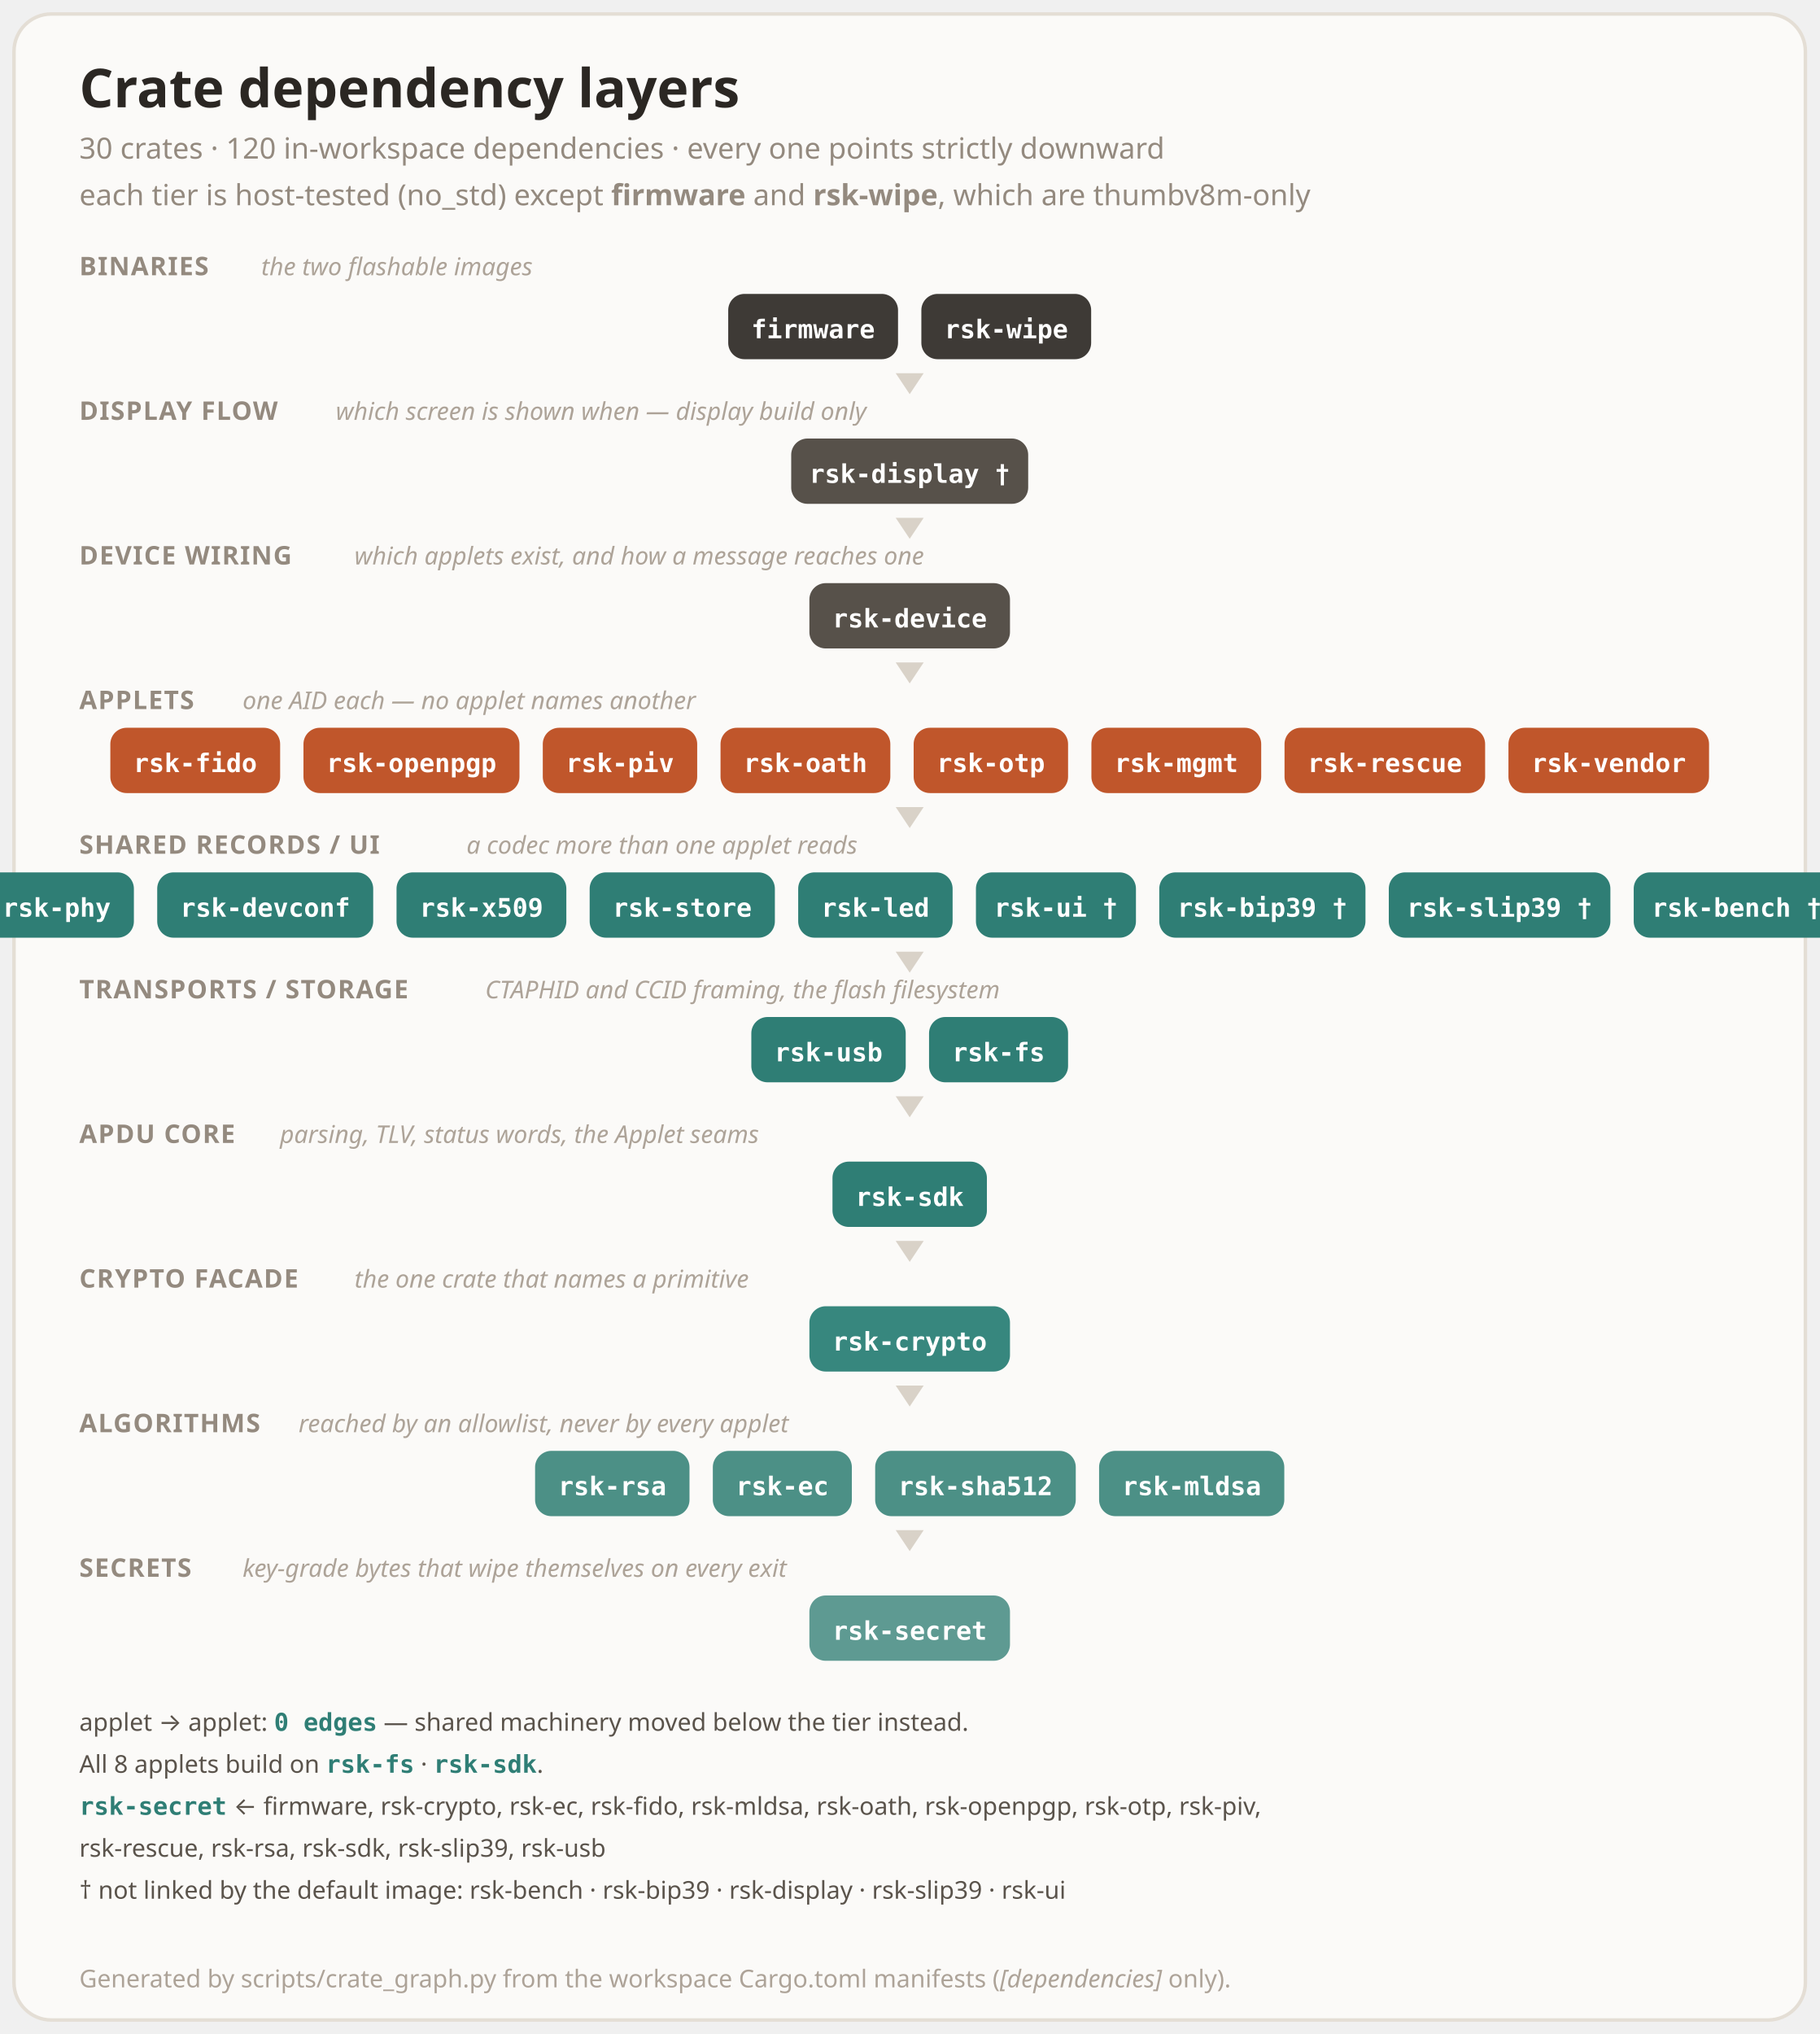
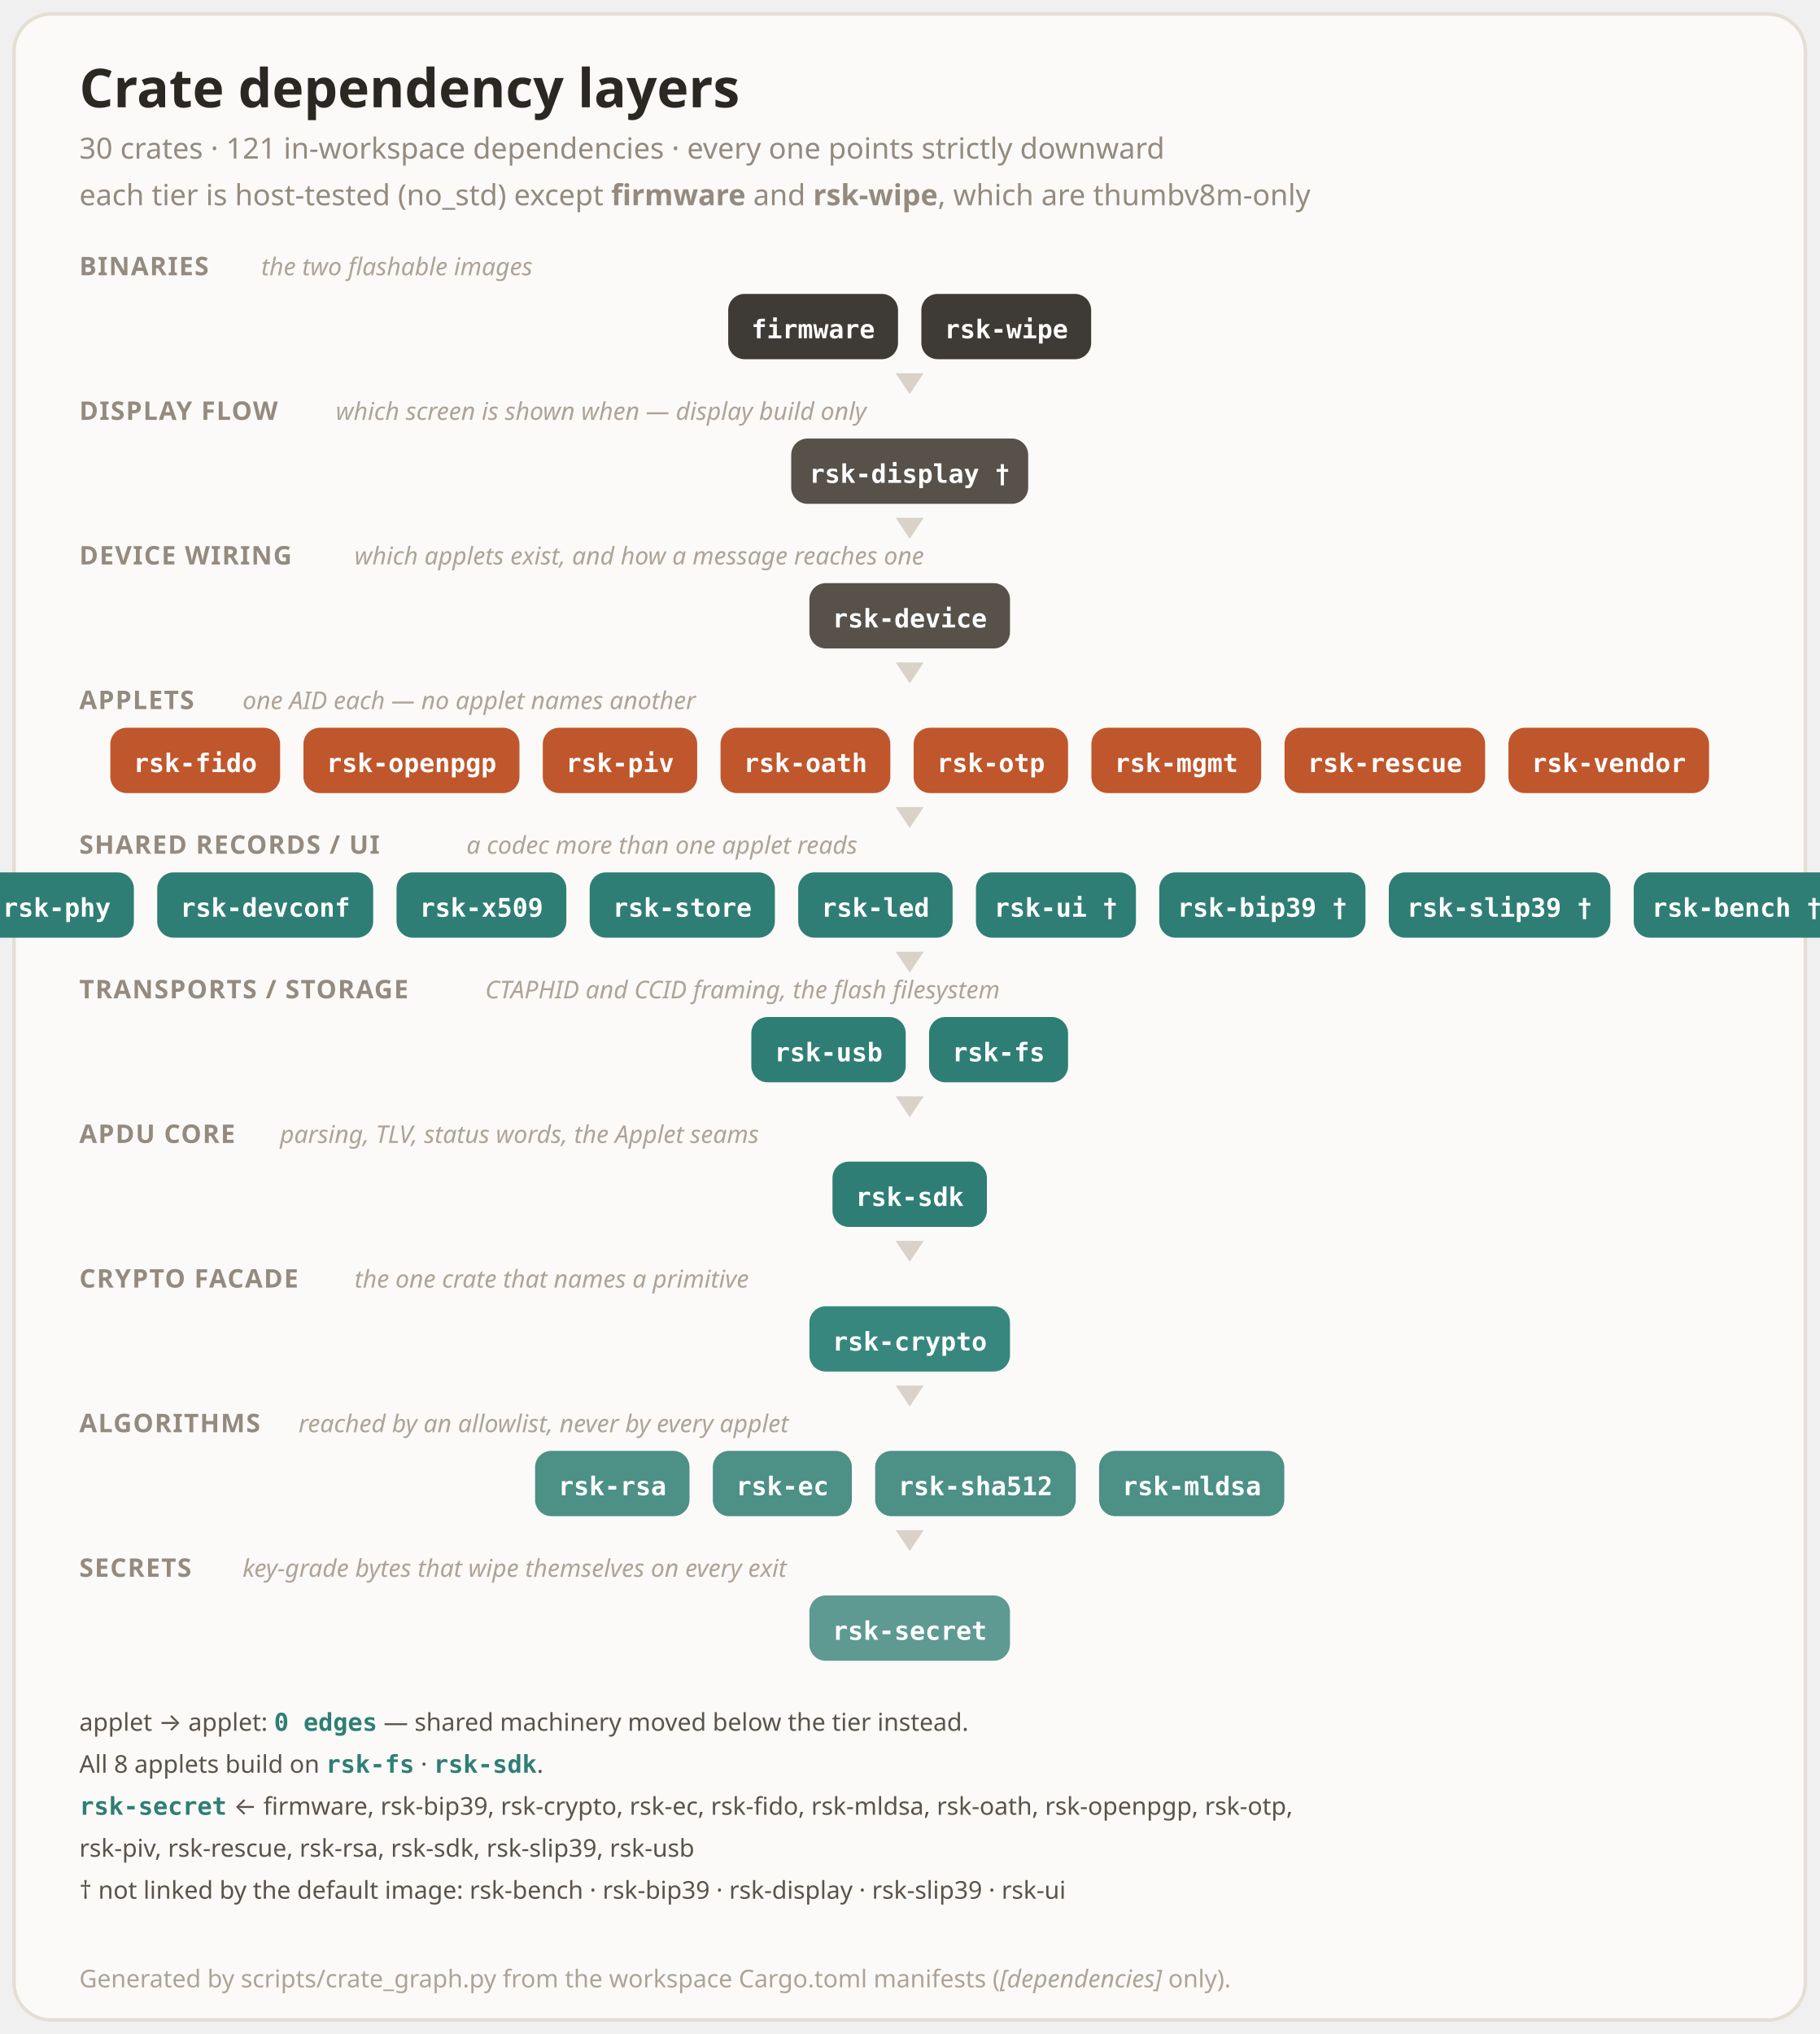
<svg xmlns="http://www.w3.org/2000/svg" viewBox="0 0 780 872" role="img" aria-labelledby="ttl dsc" font-family="'Segoe UI', system-ui, -apple-system, sans-serif">
  <defs>
    <style>
      .h1{font-size:23px;font-weight:700;fill:#2B2723}
      .sub{font-size:12.5px;fill:#948A7F}
      .sub2{font-size:10.5px;fill:#ADA398;font-style:italic}
      .tier{font-size:11px;font-weight:700;fill:#948A7F;letter-spacing:.5px}
      .node{font-size:11px;font-weight:700;fill:#fff;font-family:'SF Mono','Roboto Mono',ui-monospace,monospace}
      .note{font-size:10.5px;fill:#5A534B}
      .notek{font-family:'SF Mono','Roboto Mono',ui-monospace,monospace;font-weight:700;fill:#2F7E75}
      .arw{fill:#D9D2C8}
      .foot{font-size:10.5px;fill:#ADA398}
    </style>
  </defs>
  <rect x="6" y="6" width="768" height="860" rx="16" fill="#FBFAF8" stroke="#E4DED5" stroke-width="1.5" />
  <text class="h1" x="34" y="46">Crate dependency layers</text>
-   <text class="sub" x="34" y="68">30 crates · 120 in-workspace dependencies · every one points strictly downward</text>
+   <text class="sub" x="34" y="68">30 crates · 121 in-workspace dependencies · every one points strictly downward</text>
  <text class="sub" x="34" y="88">each tier is host-tested (no_std) except <tspan font-weight="700">firmware</tspan> and <tspan font-weight="700">rsk-wipe</tspan>, which are thumbv8m-only</text>
  <text class="tier" x="34" y="118">BINARIES</text>
  <text class="sub2" x="112" y="118">the two flashable images</text>
  <rect x="312.2" y="126" width="72.8" height="28" rx="7" fill="#3E3A36" />
  <text class="node" x="348.6" y="145" text-anchor="middle">firmware</text>
  <rect x="395.0" y="126" width="72.8" height="28" rx="7" fill="#3E3A36" />
  <text class="node" x="431.4" y="145" text-anchor="middle">rsk-wipe</text>
  <path class="arw" d="M390 160 l6 0 -6 9 -6 -9 z" />
  <text class="tier" x="34" y="180">DISPLAY FLOW</text>
  <text class="sub2" x="144" y="180">which screen is shown when — display build only</text>
  <rect x="339.2" y="188" width="101.6" height="28" rx="7" fill="#57514A" />
  <text class="node" x="390.0" y="207" text-anchor="middle">rsk-display †</text>
  <path class="arw" d="M390 222 l6 0 -6 9 -6 -9 z" />
  <text class="tier" x="34" y="242">DEVICE WIRING</text>
  <text class="sub2" x="152" y="242">which applets exist, and how a message reaches one</text>
  <rect x="347.0" y="250" width="86.0" height="28" rx="7" fill="#57514A" />
  <text class="node" x="390.0" y="269" text-anchor="middle">rsk-device</text>
  <path class="arw" d="M390 284 l6 0 -6 9 -6 -9 z" />
  <text class="tier" x="34" y="304">APPLETS</text>
  <text class="sub2" x="104" y="304">one AID each — no applet names another</text>
  <rect x="47.3" y="312" width="72.8" height="28" rx="7" fill="#C0562B" />
  <text class="node" x="83.7" y="331" text-anchor="middle">rsk-fido</text>
  <rect x="130.1" y="312" width="92.6" height="28" rx="7" fill="#C0562B" />
  <text class="node" x="176.4" y="331" text-anchor="middle">rsk-openpgp</text>
  <rect x="232.7" y="312" width="66.2" height="28" rx="7" fill="#C0562B" />
  <text class="node" x="265.8" y="331" text-anchor="middle">rsk-piv</text>
  <rect x="308.9" y="312" width="72.8" height="28" rx="7" fill="#C0562B" />
  <text class="node" x="345.3" y="331" text-anchor="middle">rsk-oath</text>
  <rect x="391.7" y="312" width="66.2" height="28" rx="7" fill="#C0562B" />
  <text class="node" x="424.8" y="331" text-anchor="middle">rsk-otp</text>
  <rect x="467.9" y="312" width="72.8" height="28" rx="7" fill="#C0562B" />
  <text class="node" x="504.3" y="331" text-anchor="middle">rsk-mgmt</text>
  <rect x="550.7" y="312" width="86.0" height="28" rx="7" fill="#C0562B" />
  <text class="node" x="593.7" y="331" text-anchor="middle">rsk-rescue</text>
  <rect x="646.7" y="312" width="86.0" height="28" rx="7" fill="#C0562B" />
  <text class="node" x="689.7" y="331" text-anchor="middle">rsk-vendor</text>
  <path class="arw" d="M390 346 l6 0 -6 9 -6 -9 z" />
  <text class="tier" x="34" y="366">SHARED RECORDS / UI</text>
  <text class="sub2" x="200" y="366">a codec more than one applet reads</text>
  <rect x="-8.8" y="374" width="66.2" height="28" rx="7" fill="#2F7E75" />
  <text class="node" x="24.3" y="393" text-anchor="middle">rsk-phy</text>
  <rect x="67.4" y="374" width="92.6" height="28" rx="7" fill="#2F7E75" />
  <text class="node" x="113.7" y="393" text-anchor="middle">rsk-devconf</text>
  <rect x="170.0" y="374" width="72.8" height="28" rx="7" fill="#2F7E75" />
  <text class="node" x="206.4" y="393" text-anchor="middle">rsk-x509</text>
  <rect x="252.8" y="374" width="79.4" height="28" rx="7" fill="#2F7E75" />
  <text class="node" x="292.5" y="393" text-anchor="middle">rsk-store</text>
  <rect x="342.2" y="374" width="66.2" height="28" rx="7" fill="#2F7E75" />
  <text class="node" x="375.3" y="393" text-anchor="middle">rsk-led</text>
  <rect x="418.4" y="374" width="68.6" height="28" rx="7" fill="#2F7E75" />
  <text class="node" x="452.7" y="393" text-anchor="middle">rsk-ui †</text>
  <rect x="497.0" y="374" width="88.4" height="28" rx="7" fill="#2F7E75" />
  <text class="node" x="541.2" y="393" text-anchor="middle">rsk-bip39 †</text>
  <rect x="595.4" y="374" width="95.0" height="28" rx="7" fill="#2F7E75" />
  <text class="node" x="642.9" y="393" text-anchor="middle">rsk-slip39 †</text>
  <rect x="700.4" y="374" width="88.4" height="28" rx="7" fill="#2F7E75" />
  <text class="node" x="744.6" y="393" text-anchor="middle">rsk-bench †</text>
  <path class="arw" d="M390 408 l6 0 -6 9 -6 -9 z" />
  <text class="tier" x="34" y="428">TRANSPORTS / STORAGE</text>
  <text class="sub2" x="208" y="428">CTAPHID and CCID framing, the flash filesystem</text>
  <rect x="322.1" y="436" width="66.2" height="28" rx="7" fill="#2F7E75" />
  <text class="node" x="355.2" y="455" text-anchor="middle">rsk-usb</text>
  <rect x="398.3" y="436" width="59.6" height="28" rx="7" fill="#2F7E75" />
  <text class="node" x="428.1" y="455" text-anchor="middle">rsk-fs</text>
  <path class="arw" d="M390 470 l6 0 -6 9 -6 -9 z" />
  <text class="tier" x="34" y="490">APDU CORE</text>
  <text class="sub2" x="120" y="490">parsing, TLV, status words, the Applet seams</text>
  <rect x="356.9" y="498" width="66.2" height="28" rx="7" fill="#2F7E75" />
  <text class="node" x="390.0" y="517" text-anchor="middle">rsk-sdk</text>
  <path class="arw" d="M390 532 l6 0 -6 9 -6 -9 z" />
  <text class="tier" x="34" y="552">CRYPTO FACADE</text>
  <text class="sub2" x="152" y="552">the one crate that names a primitive</text>
  <rect x="347.0" y="560" width="86.0" height="28" rx="7" fill="#37877E" />
  <text class="node" x="390.0" y="579" text-anchor="middle">rsk-crypto</text>
  <path class="arw" d="M390 594 l6 0 -6 9 -6 -9 z" />
  <text class="tier" x="34" y="614">ALGORITHMS</text>
  <text class="sub2" x="128" y="614">reached by an allowlist, never by every applet</text>
  <rect x="229.4" y="622" width="66.2" height="28" rx="7" fill="#4C9086" />
  <text class="node" x="262.5" y="641" text-anchor="middle">rsk-rsa</text>
  <rect x="305.6" y="622" width="59.6" height="28" rx="7" fill="#4C9086" />
  <text class="node" x="335.4" y="641" text-anchor="middle">rsk-ec</text>
  <rect x="375.2" y="622" width="86.0" height="28" rx="7" fill="#4C9086" />
  <text class="node" x="418.2" y="641" text-anchor="middle">rsk-sha512</text>
  <rect x="471.2" y="622" width="79.4" height="28" rx="7" fill="#4C9086" />
  <text class="node" x="510.9" y="641" text-anchor="middle">rsk-mldsa</text>
  <path class="arw" d="M390 656 l6 0 -6 9 -6 -9 z" />
  <text class="tier" x="34" y="676">SECRETS</text>
  <text class="sub2" x="104" y="676">key-grade bytes that wipe themselves on every exit</text>
  <rect x="347.0" y="684" width="86.0" height="28" rx="7" fill="#5E9A92" />
  <text class="node" x="390.0" y="703" text-anchor="middle">rsk-secret</text>
  <text class="note" x="34" y="742">applet → applet: <tspan class="notek">0 edges</tspan> — shared machinery moved below the tier instead.</text>
  <text class="note" x="34" y="760">All 8 applets build on <tspan class="notek">rsk-fs</tspan> · <tspan class="notek">rsk-sdk</tspan>.</text>
  <text class="note" x="34" y="778">
-     <tspan class="notek">rsk-secret</tspan> ← firmware, rsk-crypto, rsk-ec, rsk-fido, rsk-mldsa, rsk-oath, rsk-openpgp, rsk-otp, rsk-piv,</text>
-   <text class="note" x="34" y="796">  rsk-rescue, rsk-rsa, rsk-sdk, rsk-slip39, rsk-usb</text>
+     <tspan class="notek">rsk-secret</tspan> ← firmware, rsk-bip39, rsk-crypto, rsk-ec, rsk-fido, rsk-mldsa, rsk-oath, rsk-openpgp, rsk-otp,</text>
+   <text class="note" x="34" y="796">  rsk-piv, rsk-rescue, rsk-rsa, rsk-sdk, rsk-slip39, rsk-usb</text>
  <text class="note" x="34" y="814">† not linked by the default image: rsk-bench · rsk-bip39 · rsk-display · rsk-slip39 · rsk-ui</text>
  <text class="foot" x="34" y="852">Generated by scripts/crate_graph.py from the workspace Cargo.toml manifests (<tspan font-style="italic">[dependencies]</tspan> only).</text>
</svg>
